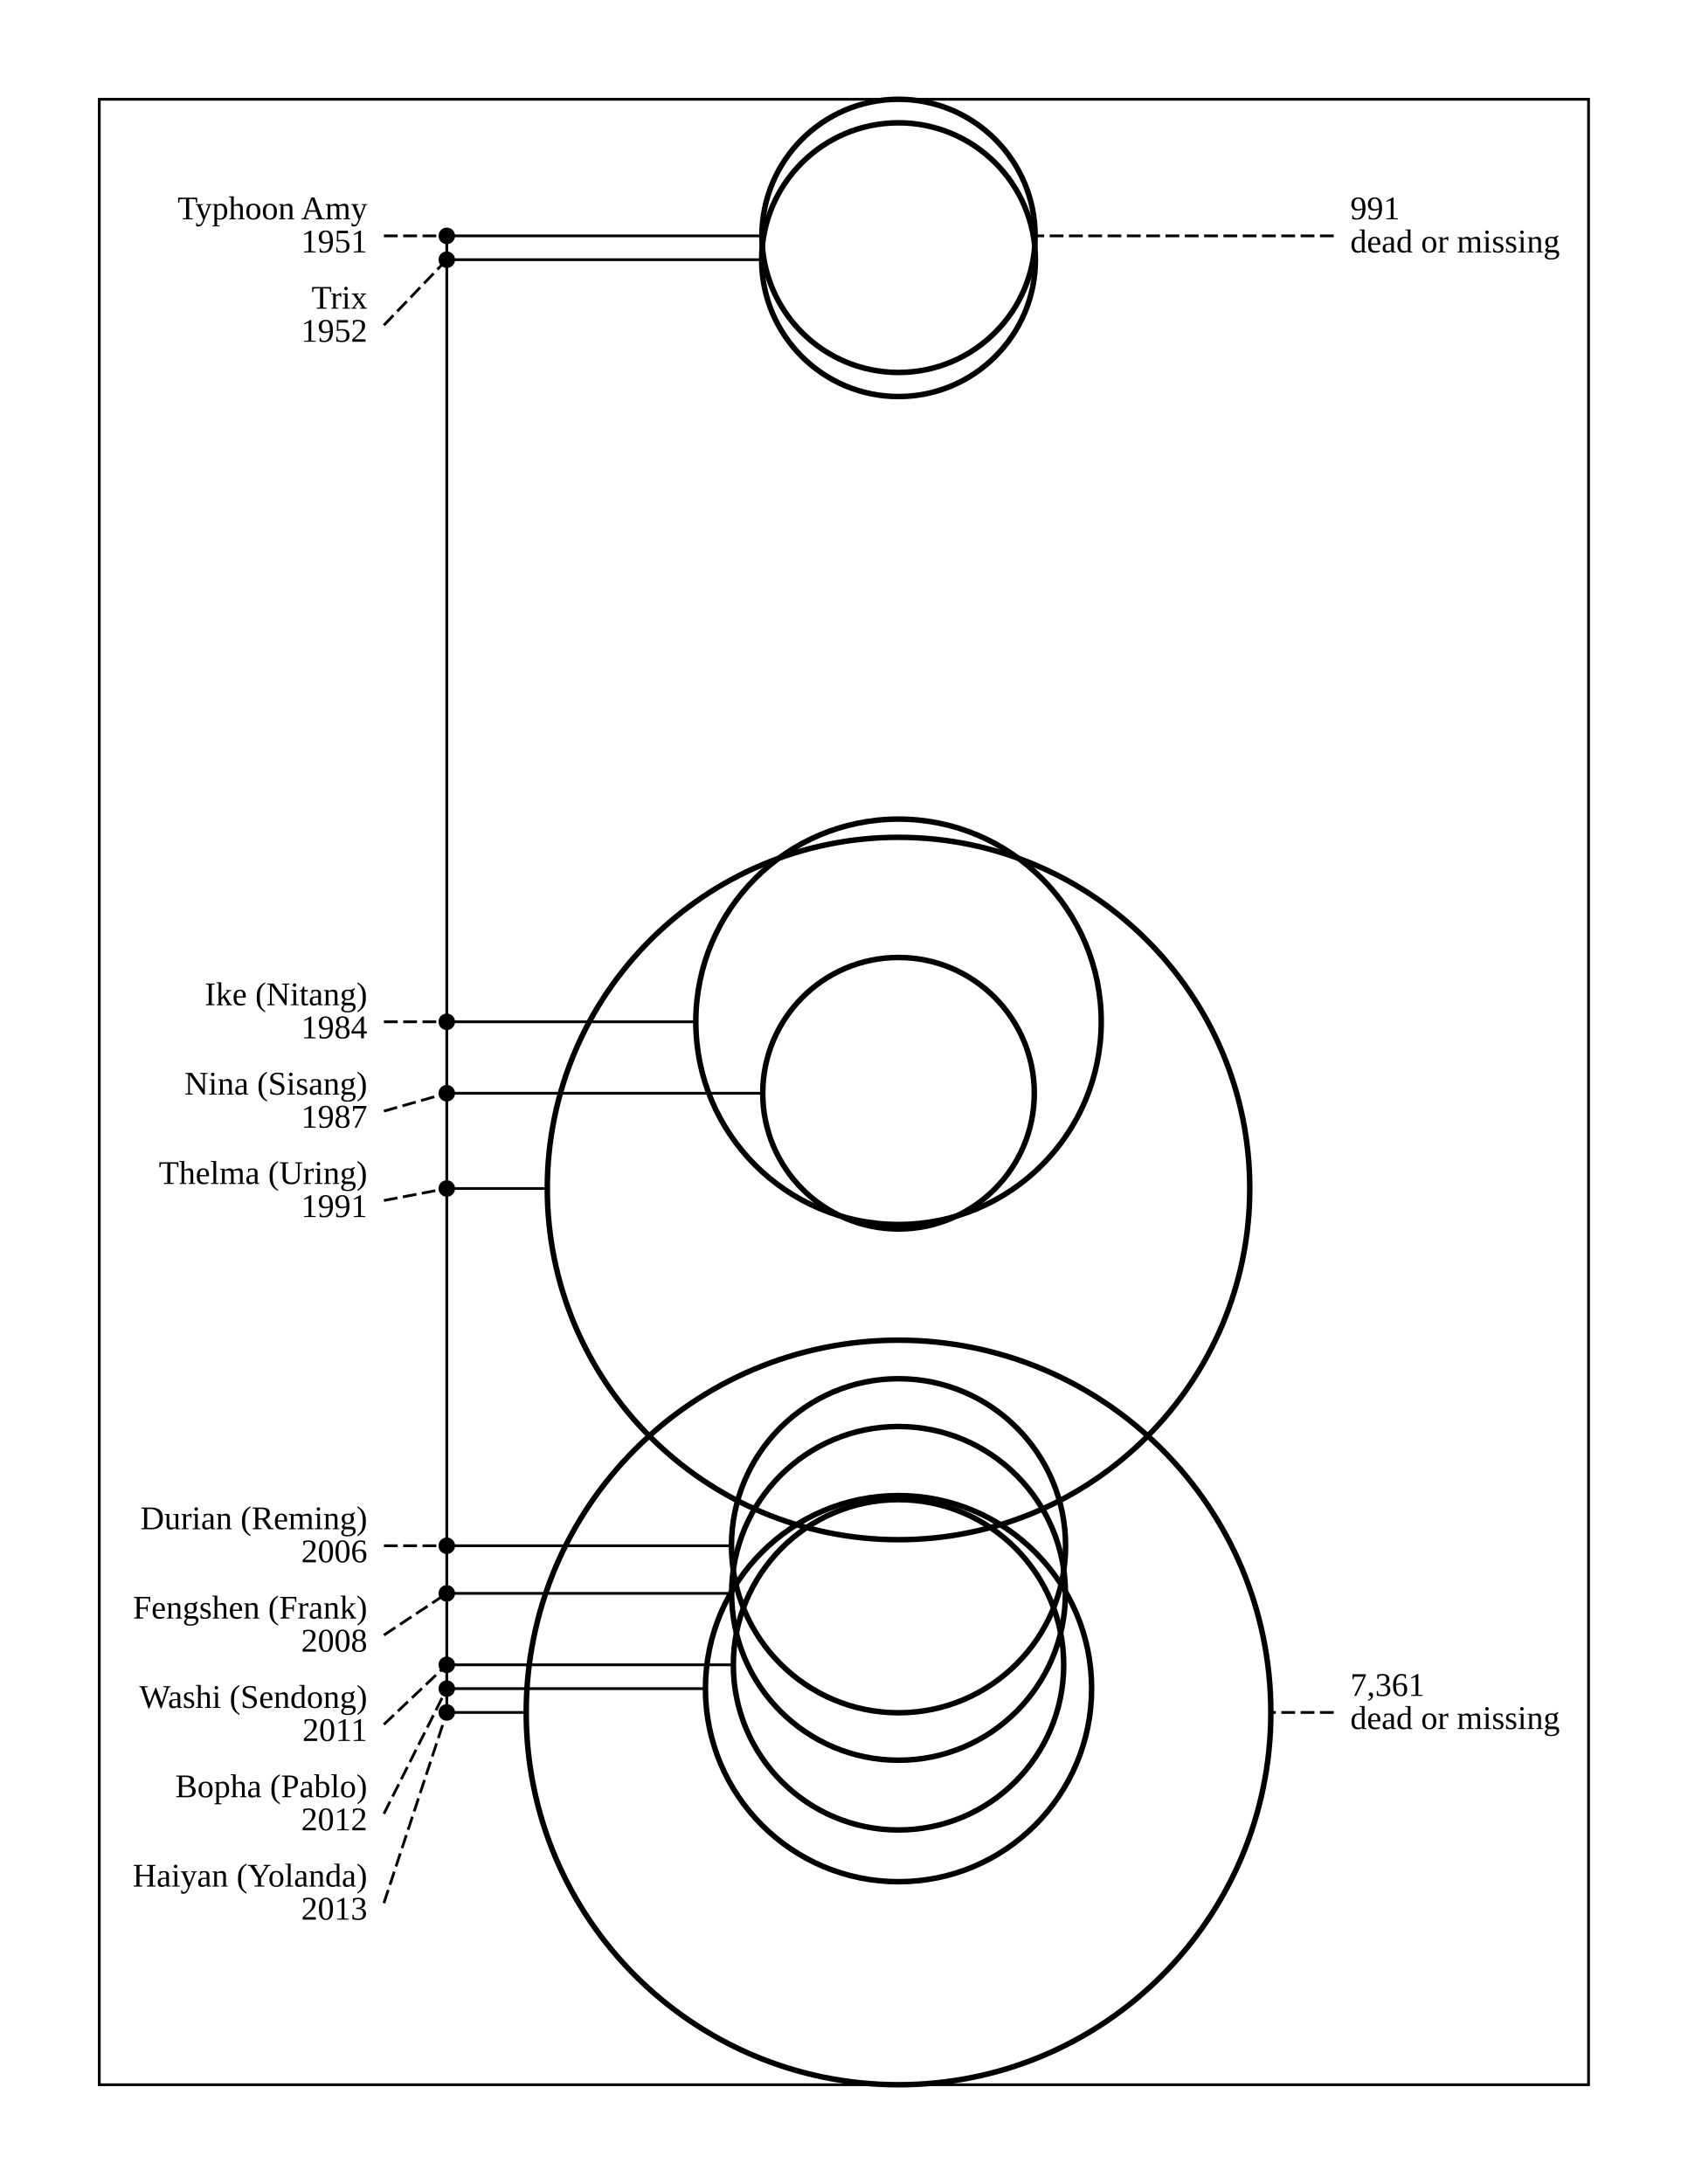
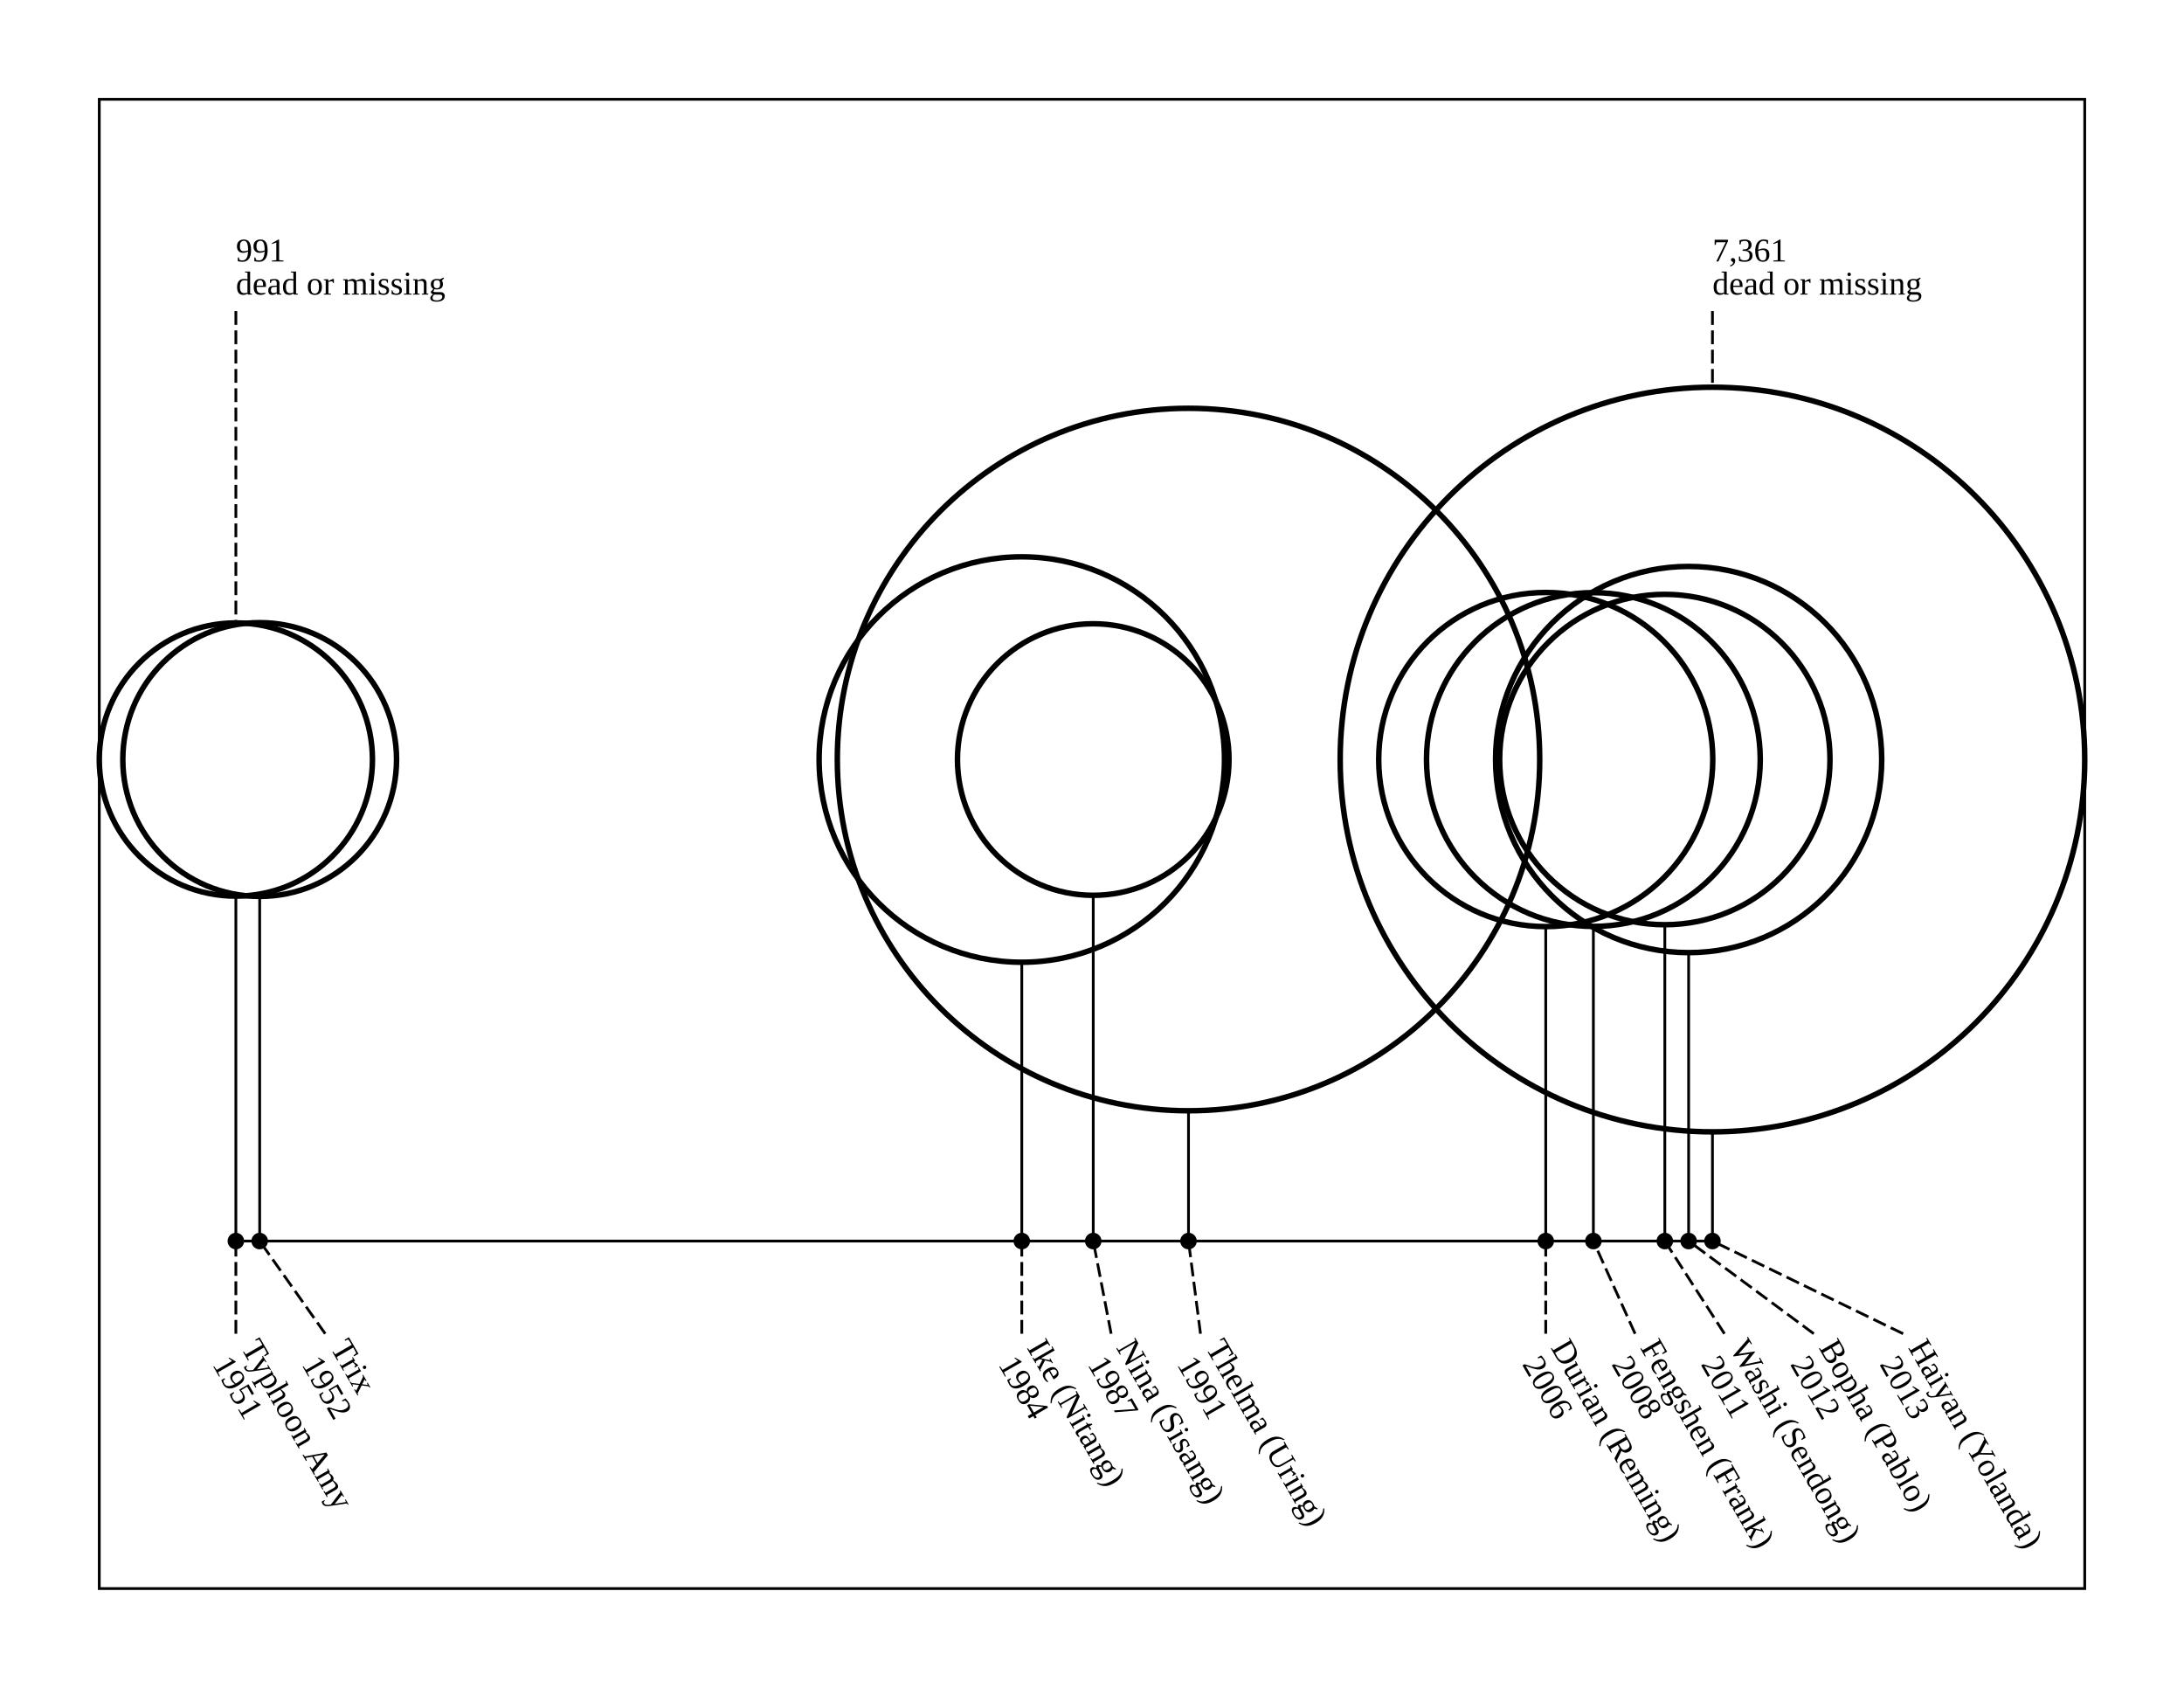
- <svg xmlns="http://www.w3.org/2000/svg" baseProfile="full" height="792.0" version="1.1" width="612.0">
+ <svg xmlns="http://www.w3.org/2000/svg" baseProfile="full" height="612.0" version="1.1" width="792.0">
  <defs />
  <g id="lines">
-     <line stroke="#000000" stroke-width="1" x1="162.0" x2="162.0" y1="85.534" y2="621.0" />
-     <line stroke="#000000" stroke-dasharray="5,2" stroke-width="1" x1="139.2" x2="162.0" y1="85.534" y2="85.534" />
-     <line stroke="#000000" stroke-width="1" x1="162.0" x2="276.266" y1="85.534" y2="85.534" />
-     <line stroke="#000000" stroke-dasharray="5,2" stroke-width="1" x1="483.6" x2="375.334" y1="85.534" y2="85.534" />
-     <line stroke="#000000" stroke-dasharray="5,2" stroke-width="1" x1="139.2" x2="162.0" y1="117.934" y2="94.17" />
-     <line stroke="#000000" stroke-width="1" x1="162.0" x2="276.166" y1="94.17" y2="94.17" />
-     <line stroke="#000000" stroke-dasharray="5,2" stroke-width="1" x1="139.2" x2="162.0" y1="370.54" y2="370.54" />
-     <line stroke="#000000" stroke-width="1" x1="162.0" x2="252.299" y1="370.54" y2="370.54" />
-     <line stroke="#000000" stroke-dasharray="5,2" stroke-width="1" x1="139.2" x2="162.0" y1="402.94" y2="396.45" />
-     <line stroke="#000000" stroke-width="1" x1="162.0" x2="276.567" y1="396.45" y2="396.45" />
-     <line stroke="#000000" stroke-dasharray="5,2" stroke-width="1" x1="139.2" x2="162.0" y1="435.34" y2="430.996" />
-     <line stroke="#000000" stroke-width="1" x1="162.0" x2="198.444" y1="430.996" y2="430.996" />
-     <line stroke="#000000" stroke-dasharray="5,2" stroke-width="1" x1="139.2" x2="162.0" y1="560.544" y2="560.544" />
-     <line stroke="#000000" stroke-width="1" x1="162.0" x2="265.226" y1="560.544" y2="560.544" />
-     <line stroke="#000000" stroke-dasharray="5,2" stroke-width="1" x1="139.2" x2="162.0" y1="592.944" y2="577.817" />
-     <line stroke="#000000" stroke-width="1" x1="162.0" x2="265.287" y1="577.817" y2="577.817" />
-     <line stroke="#000000" stroke-dasharray="5,2" stroke-width="1" x1="139.2" x2="162.0" y1="625.344" y2="603.727" />
-     <line stroke="#000000" stroke-width="1" x1="162.0" x2="265.904" y1="603.727" y2="603.727" />
-     <line stroke="#000000" stroke-dasharray="5,2" stroke-width="1" x1="139.2" x2="162.0" y1="657.744" y2="612.363" />
-     <line stroke="#000000" stroke-width="1" x1="162.0" x2="255.784" y1="612.363" y2="612.363" />
-     <line stroke="#000000" stroke-dasharray="5,2" stroke-width="1" x1="139.2" x2="162.0" y1="690.144" y2="621.0" />
-     <line stroke="#000000" stroke-width="1" x1="162.0" x2="190.8" y1="621.0" y2="621.0" />
-     <line stroke="#000000" stroke-dasharray="5,2" stroke-width="1" x1="483.6" x2="460.8" y1="621.0" y2="621.0" />
+     <line stroke="#000000" stroke-width="1" x1="85.534" x2="621.0" y1="450.0" y2="450.0" />
+     <line stroke="#000000" stroke-dasharray="5,2" stroke-width="1" x1="85.534" x2="85.534" y1="483.6" y2="450.0" />
+     <line stroke="#000000" stroke-width="1" x1="85.534" x2="85.534" y1="450.0" y2="324.934" />
+     <line stroke="#000000" stroke-dasharray="5,2" stroke-width="1" x1="85.534" x2="85.534" y1="112.8" y2="225.866" />
+     <line stroke="#000000" stroke-dasharray="5,2" stroke-width="1" x1="117.934" x2="94.17" y1="483.6" y2="450.0" />
+     <line stroke="#000000" stroke-width="1" x1="94.17" x2="94.17" y1="450.0" y2="325.034" />
+     <line stroke="#000000" stroke-dasharray="5,2" stroke-width="1" x1="370.54" x2="370.54" y1="483.6" y2="450.0" />
+     <line stroke="#000000" stroke-width="1" x1="370.54" x2="370.54" y1="450.0" y2="348.901" />
+     <line stroke="#000000" stroke-dasharray="5,2" stroke-width="1" x1="402.94" x2="396.45" y1="483.6" y2="450.0" />
+     <line stroke="#000000" stroke-width="1" x1="396.45" x2="396.45" y1="450.0" y2="324.633" />
+     <line stroke="#000000" stroke-dasharray="5,2" stroke-width="1" x1="435.34" x2="430.996" y1="483.6" y2="450.0" />
+     <line stroke="#000000" stroke-width="1" x1="430.996" x2="430.996" y1="450.0" y2="402.756" />
+     <line stroke="#000000" stroke-dasharray="5,2" stroke-width="1" x1="560.544" x2="560.544" y1="483.6" y2="450.0" />
+     <line stroke="#000000" stroke-width="1" x1="560.544" x2="560.544" y1="450.0" y2="335.974" />
+     <line stroke="#000000" stroke-dasharray="5,2" stroke-width="1" x1="592.944" x2="577.817" y1="483.6" y2="450.0" />
+     <line stroke="#000000" stroke-width="1" x1="577.817" x2="577.817" y1="450.0" y2="335.913" />
+     <line stroke="#000000" stroke-dasharray="5,2" stroke-width="1" x1="625.344" x2="603.727" y1="483.6" y2="450.0" />
+     <line stroke="#000000" stroke-width="1" x1="603.727" x2="603.727" y1="450.0" y2="335.296" />
+     <line stroke="#000000" stroke-dasharray="5,2" stroke-width="1" x1="657.744" x2="612.363" y1="483.6" y2="450.0" />
+     <line stroke="#000000" stroke-width="1" x1="612.363" x2="612.363" y1="450.0" y2="345.416" />
+     <line stroke="#000000" stroke-dasharray="5,2" stroke-width="1" x1="690.144" x2="621.0" y1="483.6" y2="450.0" />
+     <line stroke="#000000" stroke-width="1" x1="621.0" x2="621.0" y1="450.0" y2="410.4" />
+     <line stroke="#000000" stroke-dasharray="5,2" stroke-width="1" x1="621.0" x2="621.0" y1="112.8" y2="140.4" />
  </g>
  <g id="circles">
-     <circle cx="325.8" cy="85.534" fill="none" r="49.534" stroke="#000000" stroke-width="2" />
-     <circle cx="162.0" cy="85.534" fill="#000000" r="3" />
-     <circle cx="325.8" cy="94.17" fill="none" r="49.634" stroke="#000000" stroke-width="2" />
-     <circle cx="162.0" cy="94.17" fill="#000000" r="3" />
-     <circle cx="325.8" cy="370.54" fill="none" r="73.501" stroke="#000000" stroke-width="2" />
-     <circle cx="162.0" cy="370.54" fill="#000000" r="3" />
-     <circle cx="325.8" cy="396.45" fill="none" r="49.233" stroke="#000000" stroke-width="2" />
-     <circle cx="162.0" cy="396.45" fill="#000000" r="3" />
-     <circle cx="325.8" cy="430.996" fill="none" r="127.356" stroke="#000000" stroke-width="2" />
-     <circle cx="162.0" cy="430.996" fill="#000000" r="3" />
-     <circle cx="325.8" cy="560.544" fill="none" r="60.574" stroke="#000000" stroke-width="2" />
-     <circle cx="162.0" cy="560.544" fill="#000000" r="3" />
-     <circle cx="325.8" cy="577.817" fill="none" r="60.513" stroke="#000000" stroke-width="2" />
-     <circle cx="162.0" cy="577.817" fill="#000000" r="3" />
-     <circle cx="325.8" cy="603.727" fill="none" r="59.896" stroke="#000000" stroke-width="2" />
-     <circle cx="162.0" cy="603.727" fill="#000000" r="3" />
-     <circle cx="325.8" cy="612.363" fill="none" r="70.016" stroke="#000000" stroke-width="2" />
-     <circle cx="162.0" cy="612.363" fill="#000000" r="3" />
-     <circle cx="325.8" cy="621.0" fill="none" r="135.0" stroke="#000000" stroke-width="2" />
-     <circle cx="162.0" cy="621.0" fill="#000000" r="3" />
+     <circle cx="85.534" cy="275.4" fill="none" r="49.534" stroke="#000000" stroke-width="2" />
+     <circle cx="85.534" cy="450.0" fill="#000000" r="3" />
+     <circle cx="94.17" cy="275.4" fill="none" r="49.634" stroke="#000000" stroke-width="2" />
+     <circle cx="94.17" cy="450.0" fill="#000000" r="3" />
+     <circle cx="370.54" cy="275.4" fill="none" r="73.501" stroke="#000000" stroke-width="2" />
+     <circle cx="370.54" cy="450.0" fill="#000000" r="3" />
+     <circle cx="396.45" cy="275.4" fill="none" r="49.233" stroke="#000000" stroke-width="2" />
+     <circle cx="396.45" cy="450.0" fill="#000000" r="3" />
+     <circle cx="430.996" cy="275.4" fill="none" r="127.356" stroke="#000000" stroke-width="2" />
+     <circle cx="430.996" cy="450.0" fill="#000000" r="3" />
+     <circle cx="560.544" cy="275.4" fill="none" r="60.574" stroke="#000000" stroke-width="2" />
+     <circle cx="560.544" cy="450.0" fill="#000000" r="3" />
+     <circle cx="577.817" cy="275.4" fill="none" r="60.513" stroke="#000000" stroke-width="2" />
+     <circle cx="577.817" cy="450.0" fill="#000000" r="3" />
+     <circle cx="603.727" cy="275.4" fill="none" r="59.896" stroke="#000000" stroke-width="2" />
+     <circle cx="603.727" cy="450.0" fill="#000000" r="3" />
+     <circle cx="612.363" cy="275.4" fill="none" r="70.016" stroke="#000000" stroke-width="2" />
+     <circle cx="612.363" cy="450.0" fill="#000000" r="3" />
+     <circle cx="621.0" cy="275.4" fill="none" r="135.0" stroke="#000000" stroke-width="2" />
+     <circle cx="621.0" cy="450.0" fill="#000000" r="3" />
  </g>
  <g id="labels">
-     <text alignment-baseline="middle" font-size="12" text-anchor="end" x="133.2" y="79.534">Typhoon Amy</text>
-     <text alignment-baseline="middle" font-size="12" text-anchor="end" x="133.2" y="91.534">1951</text>
-     <text alignment-baseline="middle" font-size="12" text-anchor="start" x="489.6" y="79.534">991</text>
-     <text alignment-baseline="middle" font-size="12" text-anchor="start" x="489.6" y="91.534">dead or missing</text>
-     <text alignment-baseline="middle" font-size="12" text-anchor="end" x="133.2" y="111.934">Trix</text>
-     <text alignment-baseline="middle" font-size="12" text-anchor="end" x="133.2" y="123.934">1952</text>
-     <text alignment-baseline="middle" font-size="12" text-anchor="end" x="133.2" y="364.54">Ike (Nitang)</text>
-     <text alignment-baseline="middle" font-size="12" text-anchor="end" x="133.2" y="376.54">1984</text>
-     <text alignment-baseline="middle" font-size="12" text-anchor="end" x="133.2" y="396.94">Nina (Sisang)</text>
-     <text alignment-baseline="middle" font-size="12" text-anchor="end" x="133.2" y="408.94">1987</text>
-     <text alignment-baseline="middle" font-size="12" text-anchor="end" x="133.2" y="429.34">Thelma (Uring)</text>
-     <text alignment-baseline="middle" font-size="12" text-anchor="end" x="133.2" y="441.34">1991</text>
-     <text alignment-baseline="middle" font-size="12" text-anchor="end" x="133.2" y="554.544">Durian (Reming)</text>
-     <text alignment-baseline="middle" font-size="12" text-anchor="end" x="133.2" y="566.544">2006</text>
-     <text alignment-baseline="middle" font-size="12" text-anchor="end" x="133.2" y="586.944">Fengshen (Frank)</text>
-     <text alignment-baseline="middle" font-size="12" text-anchor="end" x="133.2" y="598.944">2008</text>
-     <text alignment-baseline="middle" font-size="12" text-anchor="end" x="133.2" y="619.344">Washi (Sendong)</text>
-     <text alignment-baseline="middle" font-size="12" text-anchor="end" x="133.2" y="631.344">2011</text>
-     <text alignment-baseline="middle" font-size="12" text-anchor="end" x="133.2" y="651.744">Bopha (Pablo)</text>
-     <text alignment-baseline="middle" font-size="12" text-anchor="end" x="133.2" y="663.744">2012</text>
-     <text alignment-baseline="middle" font-size="12" text-anchor="end" x="133.2" y="684.144">Haiyan (Yolanda)</text>
-     <text alignment-baseline="middle" font-size="12" text-anchor="end" x="133.2" y="696.144">2013</text>
-     <text alignment-baseline="middle" font-size="12" text-anchor="start" x="489.6" y="615.0">7,361</text>
-     <text alignment-baseline="middle" font-size="12" text-anchor="start" x="489.6" y="627.0">dead or missing</text>
+     <text dominant-baseline="central" font-size="12" text-anchor="start" transform="rotate(60,85.53386,489.6)" x="85.534" y="483.6">Typhoon Amy</text>
+     <text dominant-baseline="central" font-size="12" text-anchor="start" transform="rotate(60,85.53386,489.6)" x="85.534" y="495.6">1951</text>
+     <text alignment-baseline="after-edge" font-size="12" text-anchor="start" x="85.534" y="94.8">991</text>
+     <text alignment-baseline="after-edge" font-size="12" text-anchor="start" x="85.534" y="106.8">dead or missing</text>
+     <text dominant-baseline="central" font-size="12" text-anchor="start" transform="rotate(60,117.9339,489.6)" x="117.934" y="483.6">Trix</text>
+     <text dominant-baseline="central" font-size="12" text-anchor="start" transform="rotate(60,117.9339,489.6)" x="117.934" y="495.6">1952</text>
+     <text dominant-baseline="central" font-size="12" text-anchor="start" transform="rotate(60,370.54,489.6)" x="370.54" y="483.6">Ike (Nitang)</text>
+     <text dominant-baseline="central" font-size="12" text-anchor="start" transform="rotate(60,370.54,489.6)" x="370.54" y="495.6">1984</text>
+     <text dominant-baseline="central" font-size="12" text-anchor="start" transform="rotate(60,402.94,489.6)" x="402.94" y="483.6">Nina (Sisang)</text>
+     <text dominant-baseline="central" font-size="12" text-anchor="start" transform="rotate(60,402.94,489.6)" x="402.94" y="495.6">1987</text>
+     <text dominant-baseline="central" font-size="12" text-anchor="start" transform="rotate(60,435.34,489.6)" x="435.34" y="483.6">Thelma (Uring)</text>
+     <text dominant-baseline="central" font-size="12" text-anchor="start" transform="rotate(60,435.34,489.6)" x="435.34" y="495.6">1991</text>
+     <text dominant-baseline="central" font-size="12" text-anchor="start" transform="rotate(60,560.5441,489.6)" x="560.544" y="483.6">Durian (Reming)</text>
+     <text dominant-baseline="central" font-size="12" text-anchor="start" transform="rotate(60,560.5441,489.6)" x="560.544" y="495.6">2006</text>
+     <text dominant-baseline="central" font-size="12" text-anchor="start" transform="rotate(60,592.9441,489.6)" x="592.944" y="483.6">Fengshen (Frank)</text>
+     <text dominant-baseline="central" font-size="12" text-anchor="start" transform="rotate(60,592.9441,489.6)" x="592.944" y="495.6">2008</text>
+     <text dominant-baseline="central" font-size="12" text-anchor="start" transform="rotate(60,625.3441,489.6)" x="625.344" y="483.6">Washi (Sendong)</text>
+     <text dominant-baseline="central" font-size="12" text-anchor="start" transform="rotate(60,625.3441,489.6)" x="625.344" y="495.6">2011</text>
+     <text dominant-baseline="central" font-size="12" text-anchor="start" transform="rotate(60,657.7441,489.6)" x="657.744" y="483.6">Bopha (Pablo)</text>
+     <text dominant-baseline="central" font-size="12" text-anchor="start" transform="rotate(60,657.7441,489.6)" x="657.744" y="495.6">2012</text>
+     <text dominant-baseline="central" font-size="12" text-anchor="start" transform="rotate(60,690.1441,489.6)" x="690.144" y="483.6">Haiyan (Yolanda)</text>
+     <text dominant-baseline="central" font-size="12" text-anchor="start" transform="rotate(60,690.1441,489.6)" x="690.144" y="495.6">2013</text>
+     <text alignment-baseline="after-edge" font-size="12" text-anchor="start" x="621.0" y="94.8">7,361</text>
+     <text alignment-baseline="after-edge" font-size="12" text-anchor="start" x="621.0" y="106.8">dead or missing</text>
  </g>
-   <rect fill="none" height="720.0" stroke="#000000" stroke-width="1" width="540.0" x="36.0" y="36.0" />
+   <rect fill="none" height="540.0" stroke="#000000" stroke-width="1" width="720.0" x="36.0" y="36.0" />
</svg>
